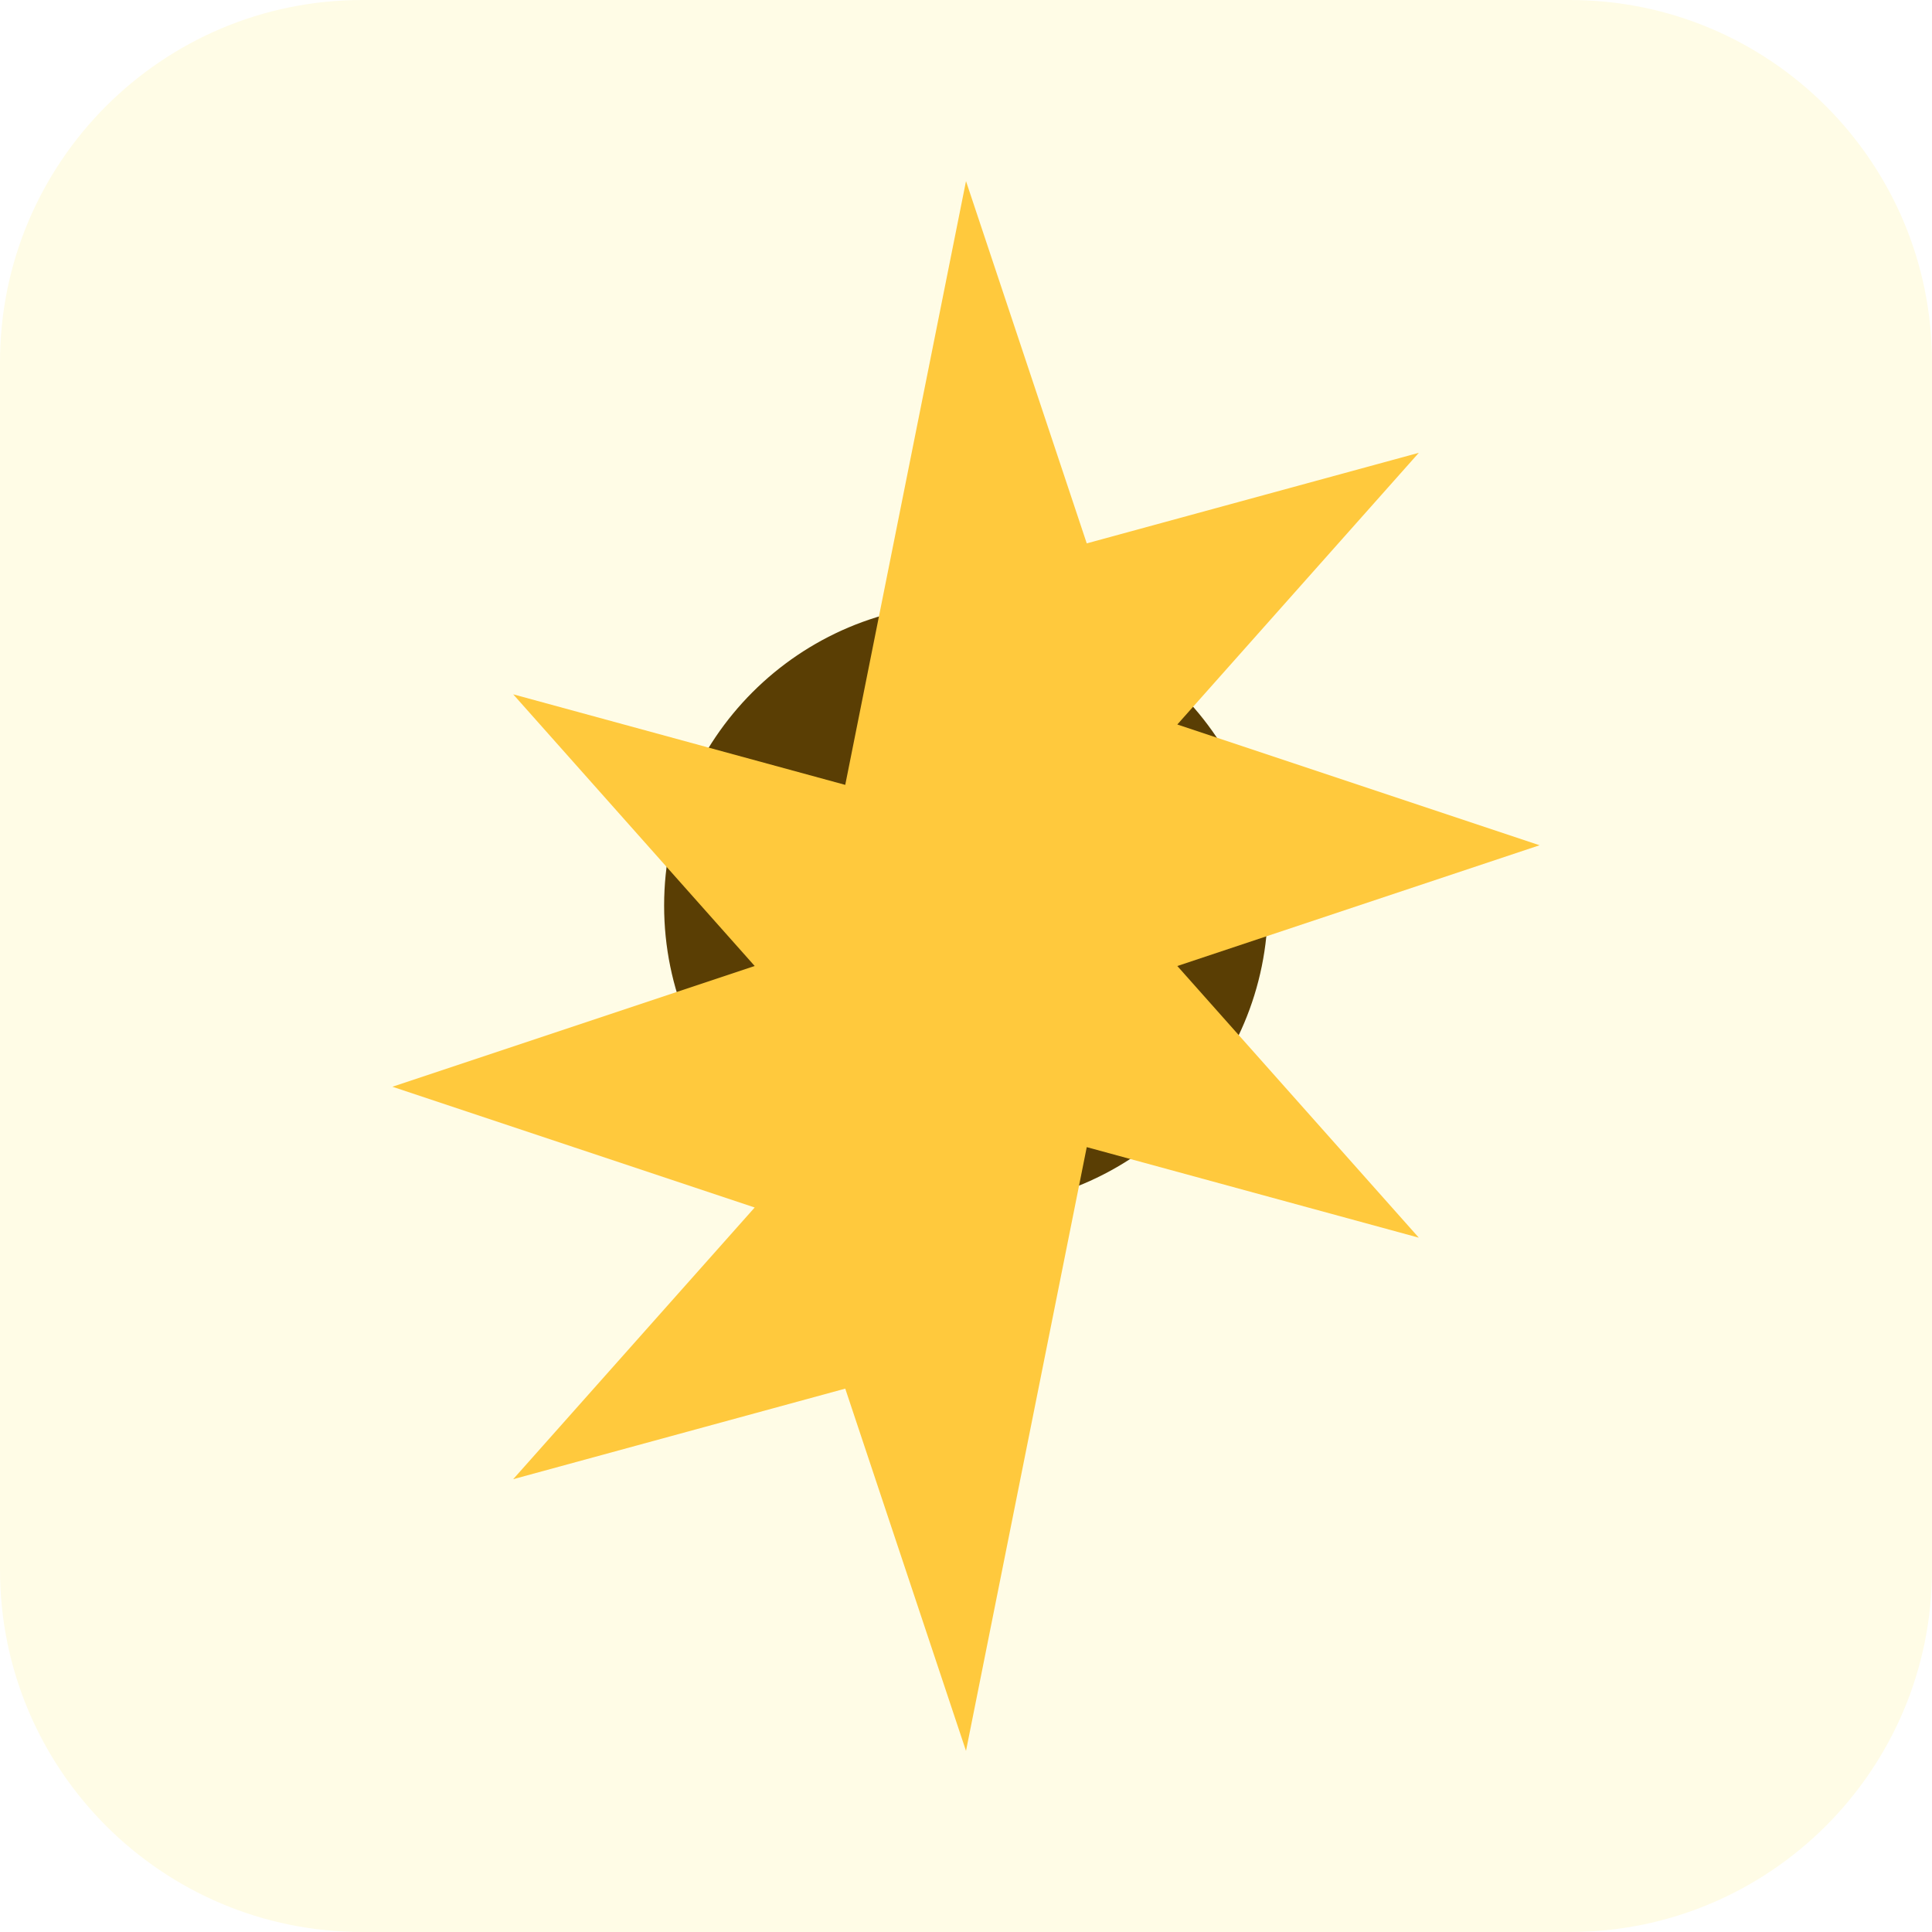
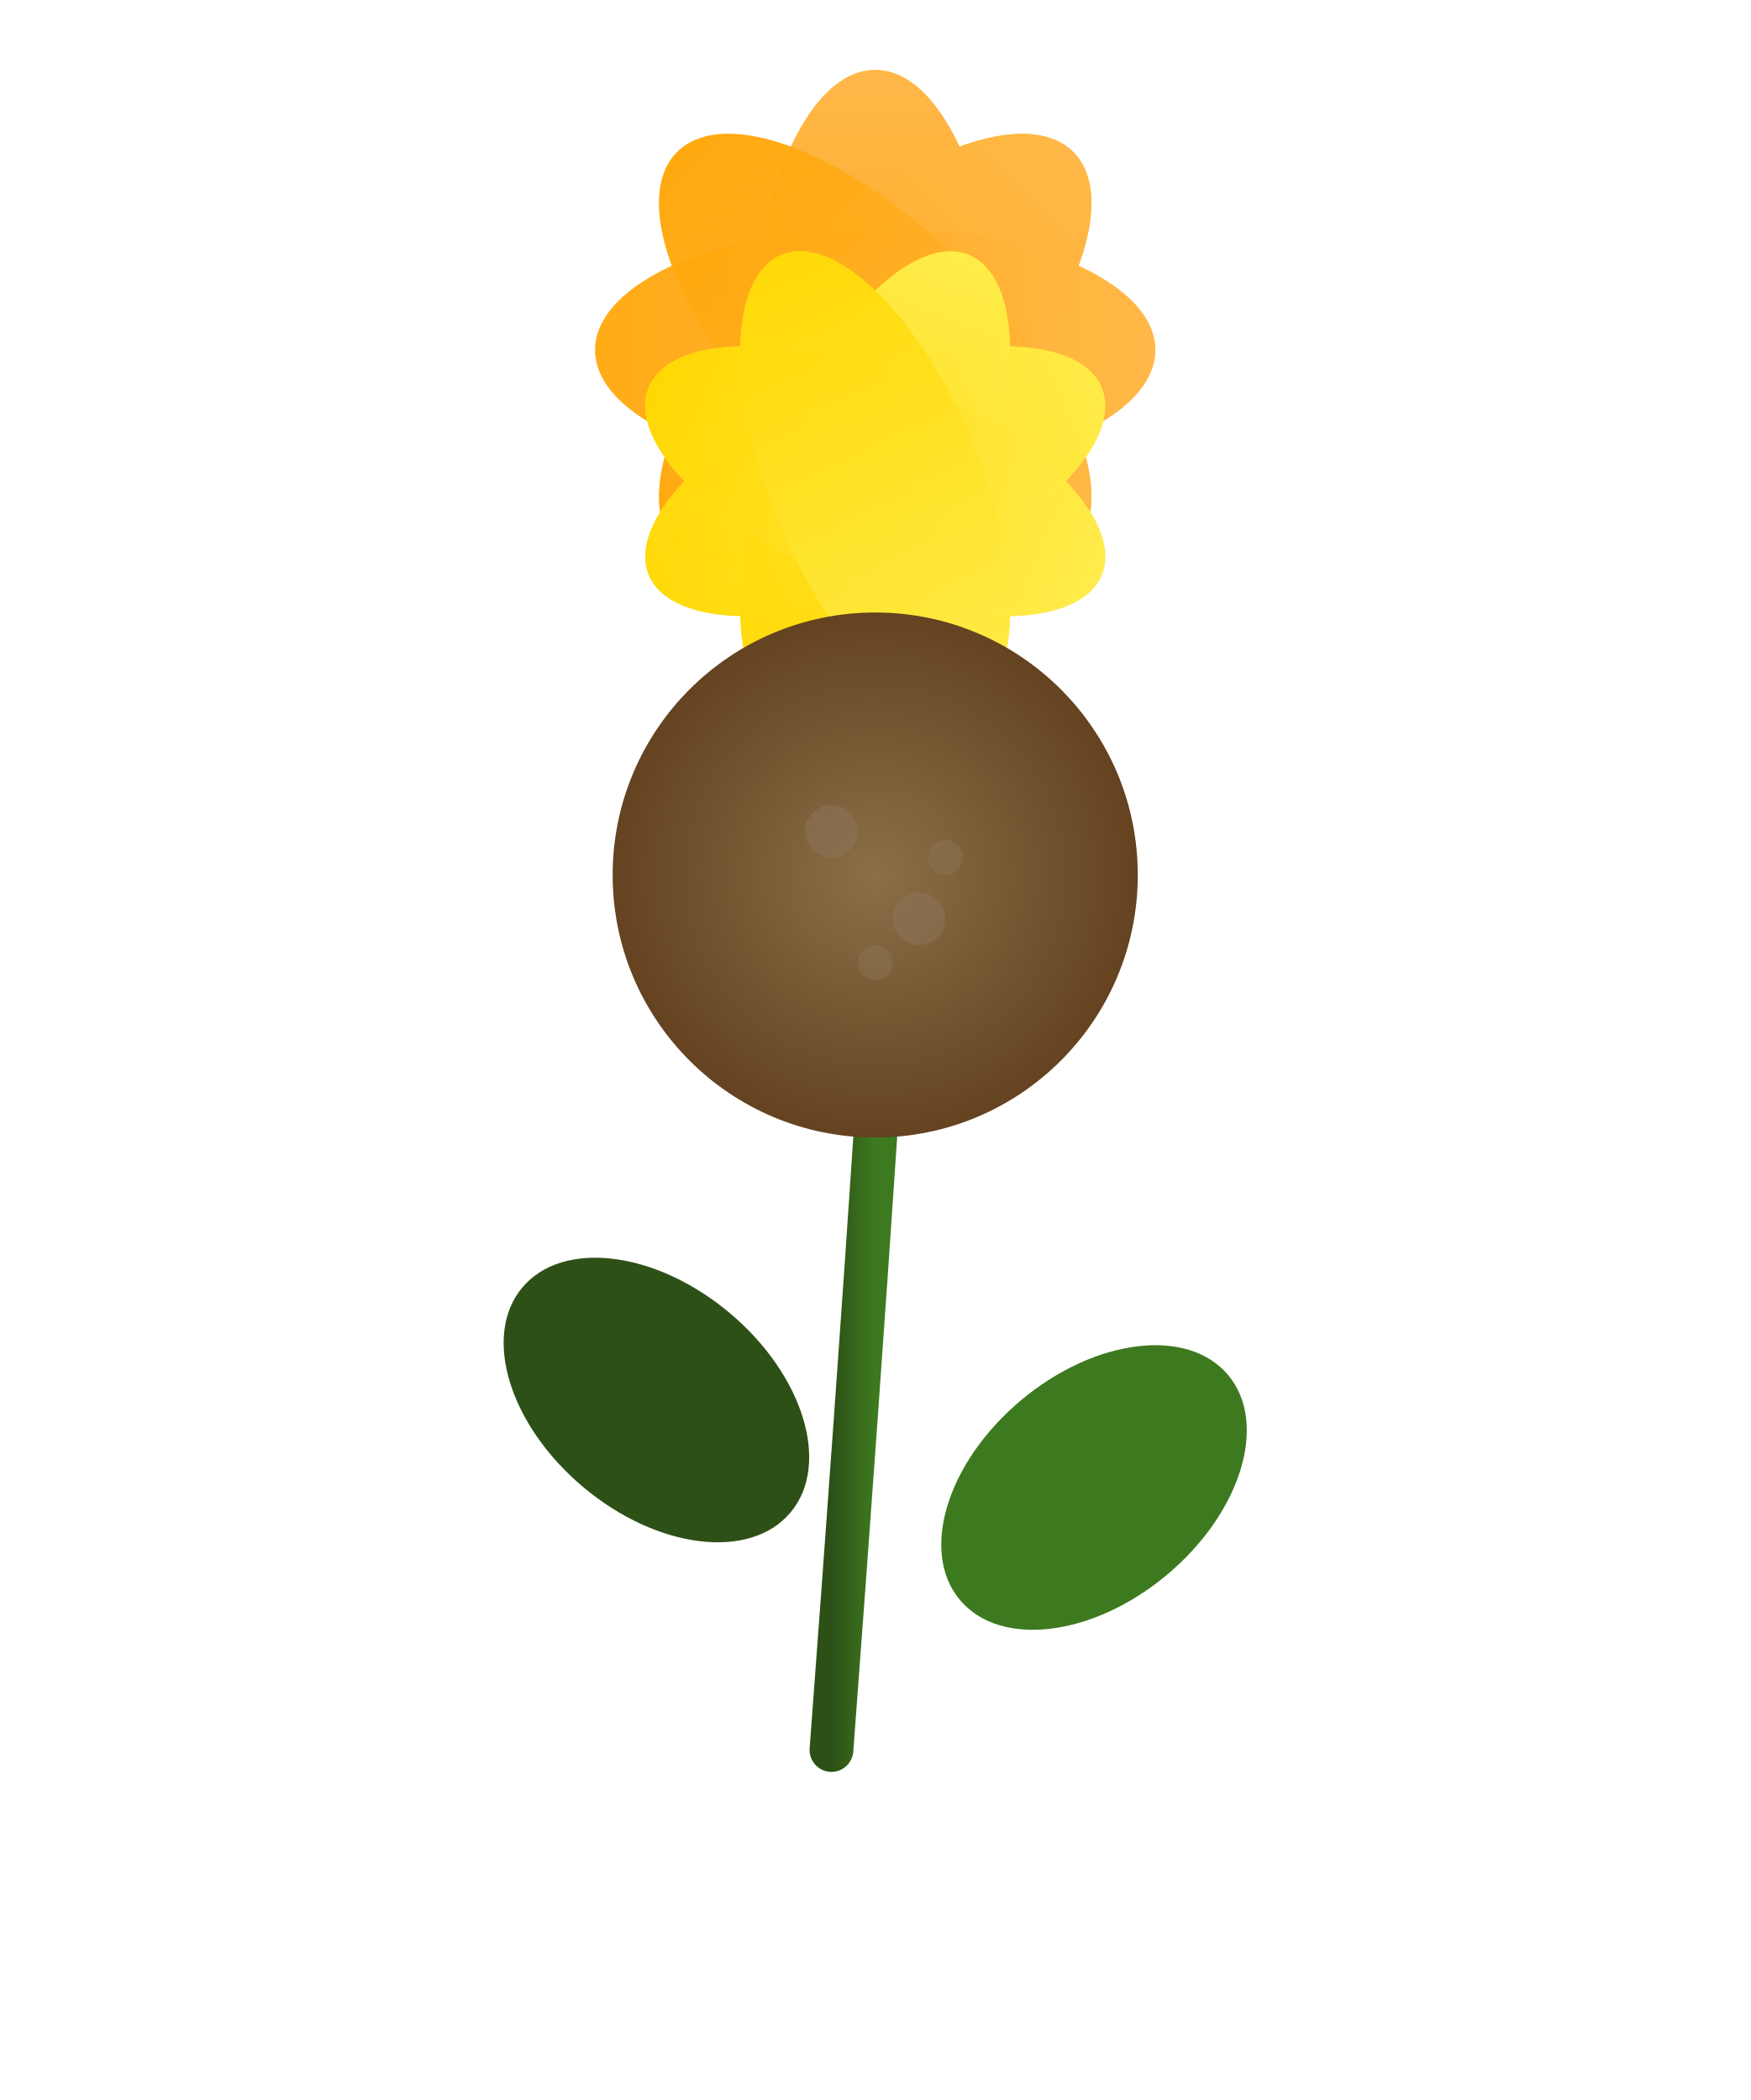
- <svg xmlns="http://www.w3.org/2000/svg" viewBox="0 0 64 64" width="128" height="128">
-   <rect width="64" height="64" rx="12" fill="#FFFCE6" />
-   <circle cx="32" cy="30" r="10" fill="#5A3E04" />
-   <g fill="#FFC93D">
-     <path d="M32 6l4 12 11-3-8 9 12 4-12 4 8 9-11-3L32 58l-4-12-11 3 8-9-12-4 12-4-8-9 11 3z" />
-   </g>
+ <svg xmlns="http://www.w3.org/2000/svg" viewBox="0 0 200 240">
+   <defs>
+     <linearGradient id="sunGrad1" x1="0%" y1="0%" x2="0%" y2="100%">
+       <stop offset="0%" style="stop-color:#ffd700;stop-opacity:1" />
+       <stop offset="100%" style="stop-color:#ffed4e;stop-opacity:1" />
+     </linearGradient>
+     <linearGradient id="sunGrad2" x1="0%" y1="0%" x2="0%" y2="100%">
+       <stop offset="0%" style="stop-color:#ffa500;stop-opacity:1" />
+       <stop offset="100%" style="stop-color:#ffb84d;stop-opacity:1" />
+     </linearGradient>
+     <radialGradient id="centerGrad" cx="50%" cy="50%" r="50%">
+       <stop offset="0%" style="stop-color:#8b6f47;stop-opacity:1" />
+       <stop offset="100%" style="stop-color:#654321;stop-opacity:1" />
+     </radialGradient>
+     <linearGradient id="stemGrad2" x1="0%" y1="0%" x2="100%" y2="0%">
+       <stop offset="0%" style="stop-color:#2d5016;stop-opacity:1" />
+       <stop offset="100%" style="stop-color:#3d7a1f;stop-opacity:1" />
+     </linearGradient>
+   </defs>
+   <path d="M 100 130 Q 98 160 95 200" stroke="url(#stemGrad2)" stroke-width="5" fill="none" stroke-linecap="round" />
+   <ellipse cx="75" cy="160" rx="13" ry="20" fill="#2d5016" transform="rotate(-50 75 160)" />
+   <ellipse cx="125" cy="170" rx="13" ry="20" fill="#3d7a1f" transform="rotate(50 125 170)" />
+   <ellipse cx="100" cy="40" rx="14" ry="32" fill="url(#sunGrad2)" opacity="0.9" transform="rotate(0 100 40)" />
+   <ellipse cx="100" cy="40" rx="14" ry="32" fill="url(#sunGrad2)" opacity="0.85" transform="rotate(45 100 40)" />
+   <ellipse cx="100" cy="40" rx="14" ry="32" fill="url(#sunGrad2)" opacity="0.8" transform="rotate(90 100 40)" />
+   <ellipse cx="100" cy="40" rx="14" ry="32" fill="url(#sunGrad2)" opacity="0.85" transform="rotate(135 100 40)" />
+   <ellipse cx="100" cy="40" rx="14" ry="32" fill="url(#sunGrad2)" opacity="0.9" transform="rotate(180 100 40)" />
+   <ellipse cx="100" cy="40" rx="14" ry="32" fill="url(#sunGrad2)" opacity="0.85" transform="rotate(225 100 40)" />
+   <ellipse cx="100" cy="40" rx="14" ry="32" fill="url(#sunGrad2)" opacity="0.8" transform="rotate(270 100 40)" />
+   <ellipse cx="100" cy="40" rx="14" ry="32" fill="url(#sunGrad2)" opacity="0.85" transform="rotate(315 100 40)" />
+   <ellipse cx="100" cy="55" rx="12" ry="28" fill="url(#sunGrad1)" opacity="0.95" transform="rotate(22.5 100 55)" />
+   <ellipse cx="100" cy="55" rx="12" ry="28" fill="url(#sunGrad1)" opacity="0.9" transform="rotate(67.5 100 55)" />
+   <ellipse cx="100" cy="55" rx="12" ry="28" fill="url(#sunGrad1)" opacity="0.95" transform="rotate(112.5 100 55)" />
+   <ellipse cx="100" cy="55" rx="12" ry="28" fill="url(#sunGrad1)" opacity="0.9" transform="rotate(157.5 100 55)" />
+   <ellipse cx="100" cy="55" rx="12" ry="28" fill="url(#sunGrad1)" opacity="0.95" transform="rotate(202.5 100 55)" />
+   <ellipse cx="100" cy="55" rx="12" ry="28" fill="url(#sunGrad1)" opacity="0.9" transform="rotate(247.5 100 55)" />
+   <ellipse cx="100" cy="55" rx="12" ry="28" fill="url(#sunGrad1)" opacity="0.95" transform="rotate(292.5 100 55)" />
+   <ellipse cx="100" cy="55" rx="12" ry="28" fill="url(#sunGrad1)" opacity="0.9" transform="rotate(337.5 100 55)" />
+   <circle cx="100" cy="100" r="30" fill="url(#centerGrad)" />
+   <circle cx="95" cy="95" r="3" fill="#8b7355" opacity="0.6" />
+   <circle cx="105" cy="105" r="3" fill="#8b7355" opacity="0.6" />
+   <circle cx="100" cy="110" r="2" fill="#8b7355" opacity="0.5" />
+   <circle cx="108" cy="98" r="2" fill="#8b7355" opacity="0.5" />
</svg>
